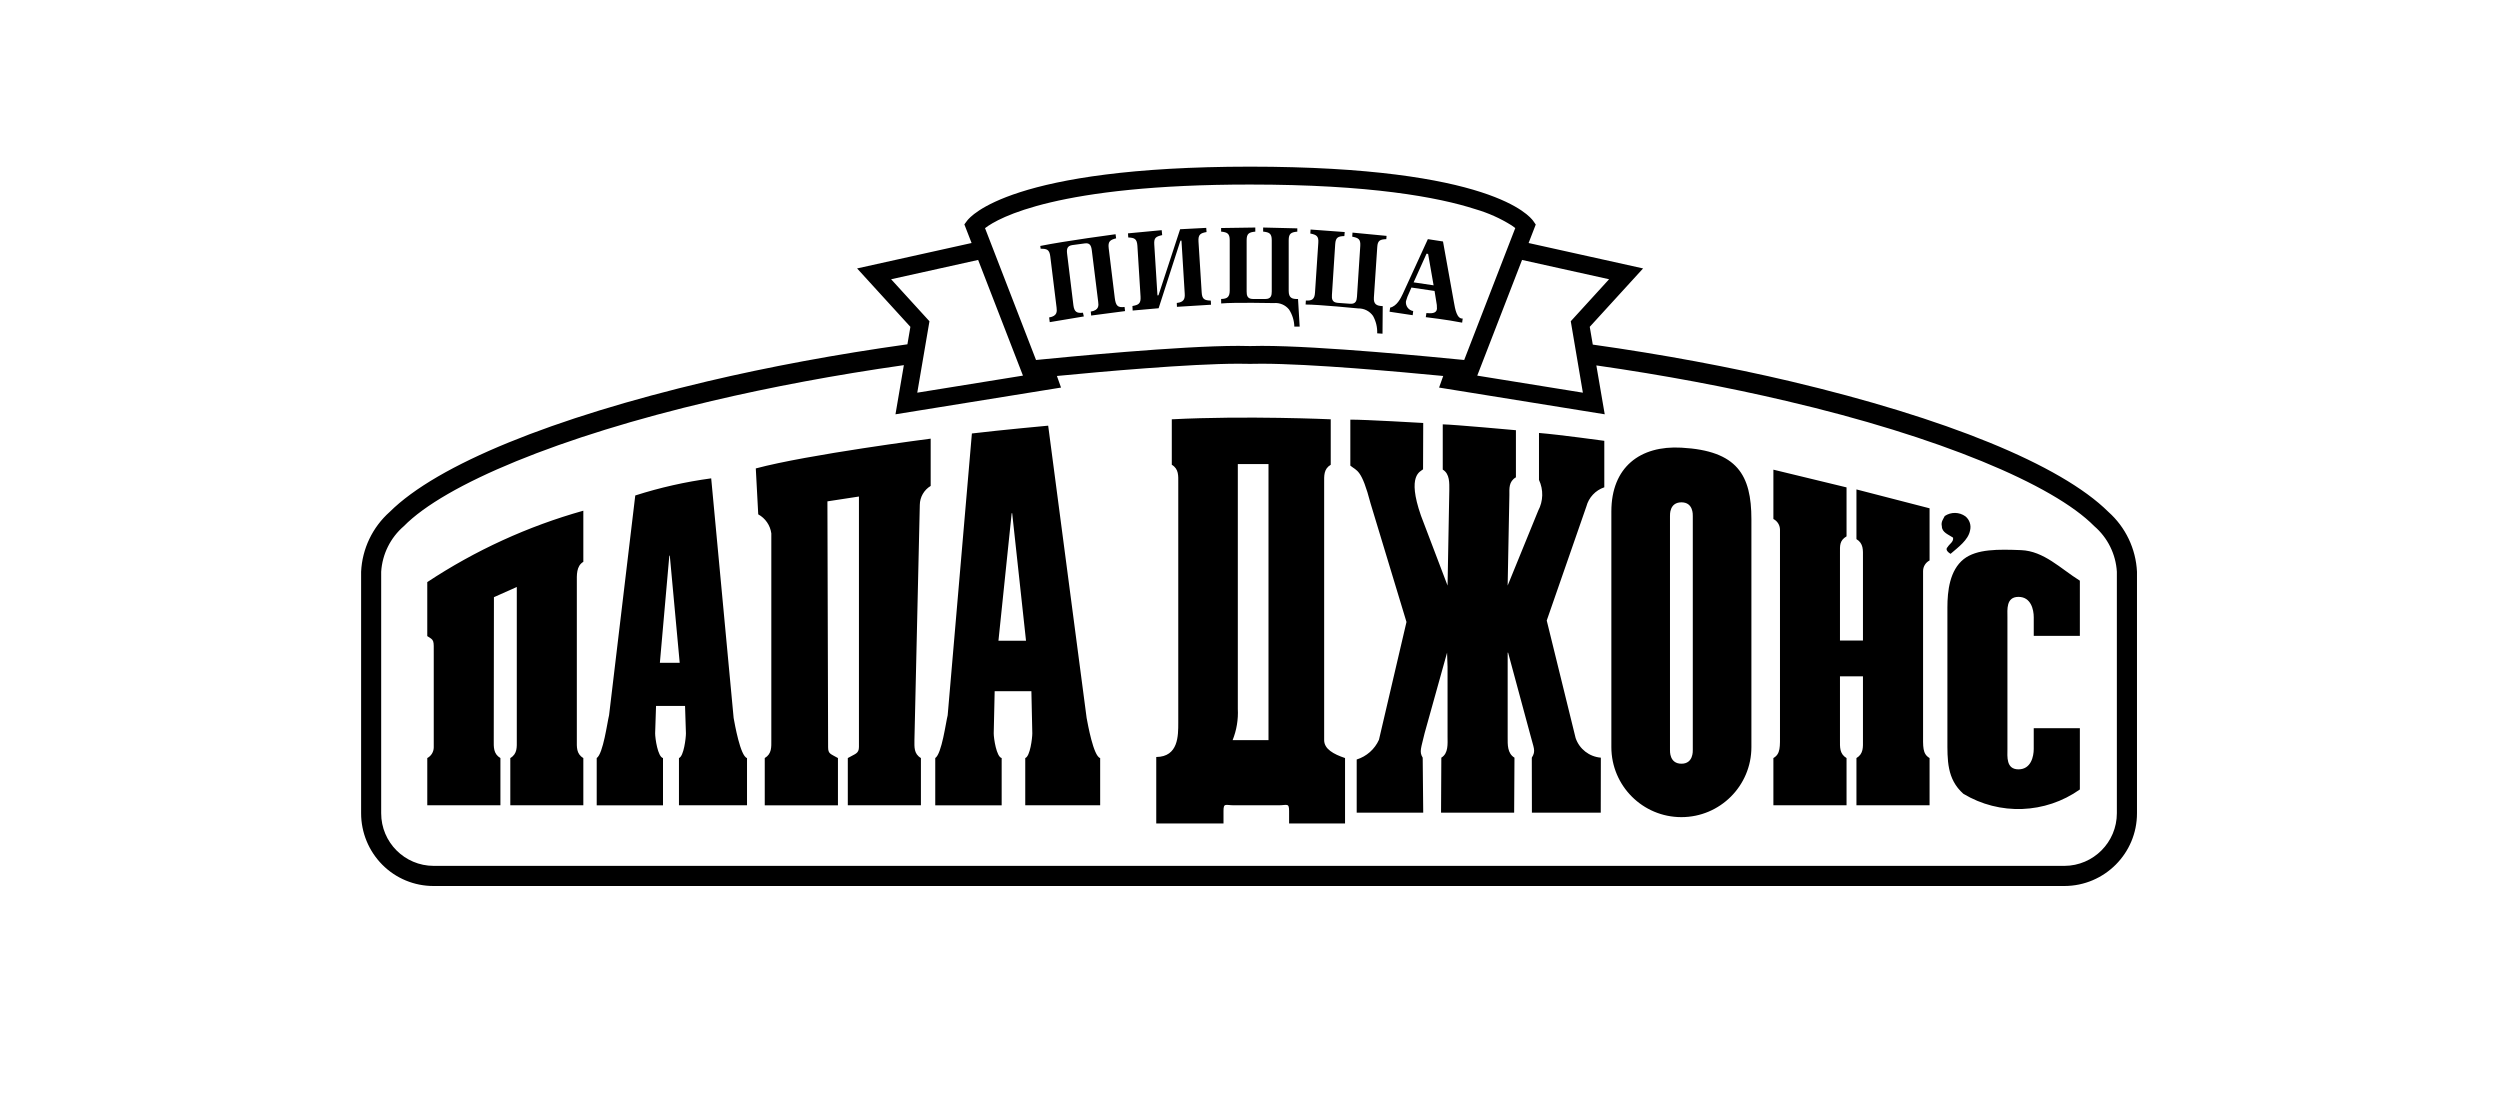
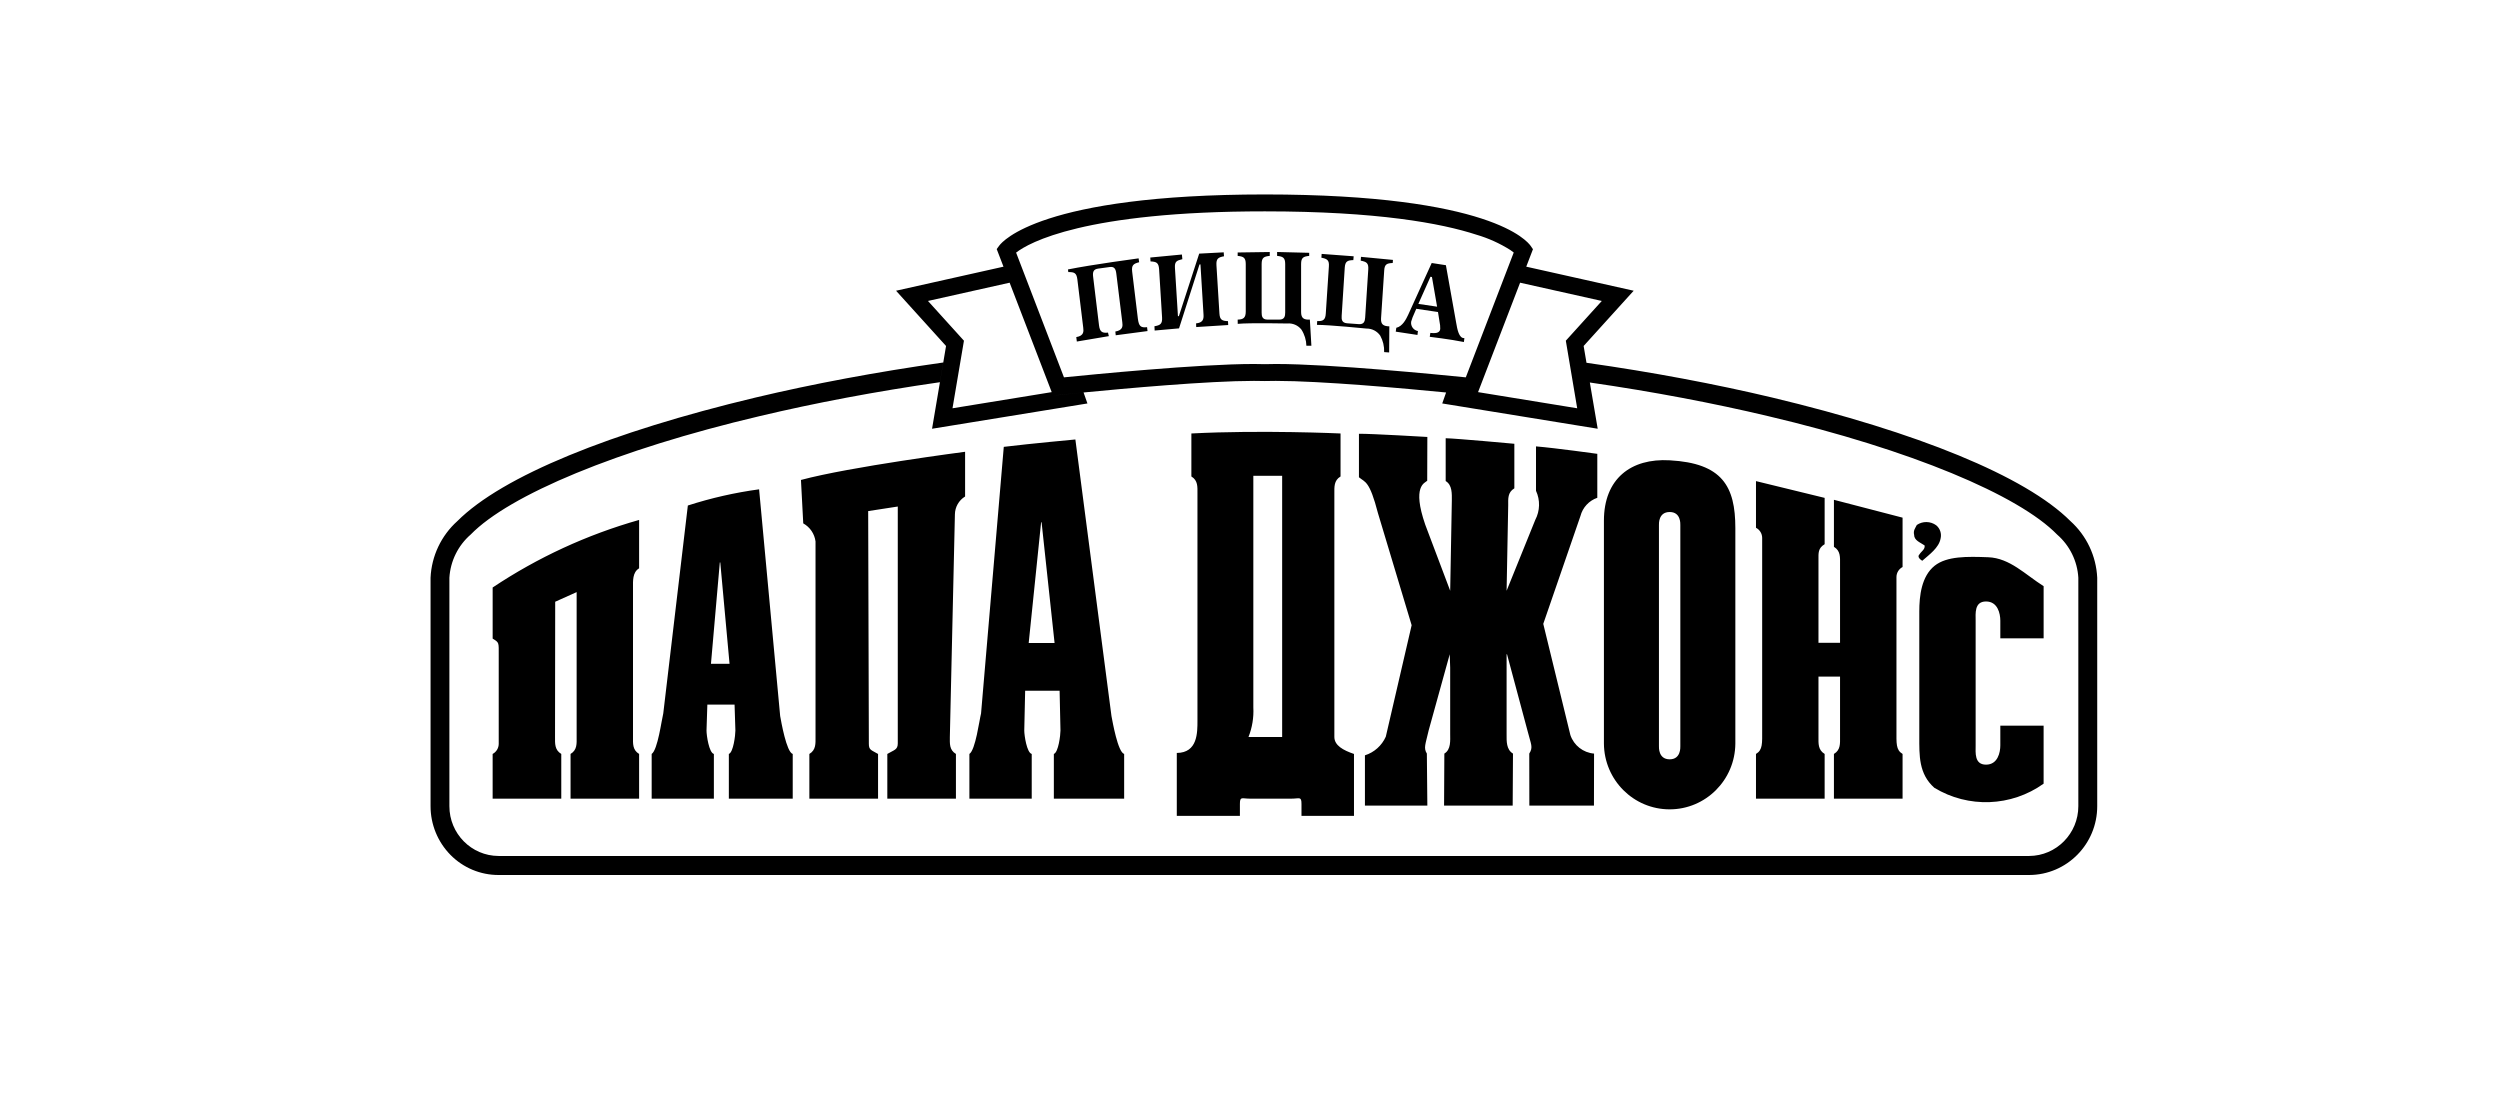
<svg xmlns="http://www.w3.org/2000/svg" width="180" height="80" viewBox="0 0 180 80">
-   <path fill-rule="nonzero" d="M110.06 17.497l8.242 1.83-3.84 4.205.218 1.278v.001c5.081.716 9.888 1.617 14.266 2.65 11.085 2.63 19.407 5.972 22.86 9.397a6.17 6.17 0 0 1 2.057 4.31v17.384a5.234 5.234 0 0 1-5.221 5.24H31.222a5.184 5.184 0 0 1-3.696-1.532A5.262 5.262 0 0 1 26 58.552V41.168a6.15 6.15 0 0 1 2.058-4.31c3.45-3.426 11.766-6.769 22.858-9.398 4.421-1.043 9.28-1.952 14.418-2.67l-.256 1.5c-4.928.702-9.588 1.58-13.835 2.581-10.945 2.562-19.212 6.006-22.166 9.012a4.722 4.722 0 0 0-1.632 3.285v17.384a3.785 3.785 0 0 0 3.777 3.791h117.42a3.79 3.79 0 0 0 3.772-3.79V41.167a4.7 4.7 0 0 0-1.628-3.285c-2.959-3.006-11.22-6.45-22.169-9.012-4.202-.99-8.808-1.86-13.68-2.56l.603 3.519-11.926-1.924.297-.835c-3.159-.306-9.572-.882-13.063-.882-.295 0-.574.008-.822.01l-.022.007-.021-.007c-.245-.002-.518-.01-.815-.01-3.498 0-9.912.576-13.07.882-1.137.11-1.856.185-1.86.185l-.483.049.484-.049c.004 0 .723-.075 1.859-.185l.296.835-11.92 1.925.604-3.542.256-1.5.214-1.256-3.837-4.205 8.243-1.83.034.088-.034-.089-.52-1.34.214-.287c.228-.274 3.137-3.862 20.356-3.87 17.416.008 20.137 3.588 20.376 3.89l.194.278-.515 1.33zm-.125.322l-.348.897-3.225 8.329-.1.26.1-.26 7.605 1.228-.872-5.143 2.759-3.024-6.266-1.39.347-.897zm-39.51.897l-6.264 1.39 2.76 3.025-.878 5.142 7.61-1.229-3.227-8.328zm4.169 7.203c2.085-.204 10.315-1.016 14.574-1.016.296 0 .58.004.84.013.258-.008.536-.013.84-.013 4.255 0 12.49.812 14.574 1.016l3.678-9.5-.267-.193a10.327 10.327 0 0 0-2.595-1.162c-2.704-.874-7.607-1.777-16.234-1.777-13.84-.002-18.101 2.382-19.082 3.14l3.672 9.492zM140.62 38.71c-.315-.22-.806-.37-.806-.817-.079-.324.104-.52.208-.741a1.303 1.303 0 0 1 1.487.024c.3.244.43.64.336 1.014-.129.696-.86 1.215-1.406 1.688-.157-.098-.417-.302-.207-.496.13-.22.444-.374.388-.672zm-109.857 7.09v-3.888A39.942 39.942 0 0 1 42 36.77v3.682c-.517.305-.468.973-.468 1.466v11.369c0 .49-.05.985.468 1.292v3.402h-5.258V54.58c.52-.307.467-.802.467-1.292V42.263l-1.646.734-.013 10.29c0 .49-.04.985.48 1.292v3.402h-5.266V54.58a.877.877 0 0 0 .466-.765V47.1c0-1.026.049-.984-.466-1.299zm23.83-8.768l-.176-3.305c3.755-1.005 12.592-2.144 12.592-2.144v3.404a1.611 1.611 0 0 0-.783 1.36l-.387 16.939c0 .49-.053.985.467 1.292v3.402h-5.264V54.58c.518-.307.802-.307.802-.803V35.75l-2.27.348.05 17.705c0 .49.182.47.708.777v3.402h-5.27V54.58c.515-.307.473-.802.473-1.292V38.405a1.843 1.843 0 0 0-.942-1.372zm-.808 17.546v3.402h-4.9V54.58c.346-.12.502-1.43.502-1.782l-.064-1.973h-2.088l-.065 1.973c0 .37.191 1.693.566 1.782v3.402h-4.773V54.58c.466-.308.76-2.574.89-3.083l1.886-15.823a32.033 32.033 0 0 1 5.467-1.233l1.616 17.255c.076.417.482 2.745.963 2.884zm-4.847-6.857l-.712-7.714h-.035l-.68 7.714h1.427zm30.274 6.857v3.402h-5.394V54.58c.35-.12.508-1.43.508-1.782l-.066-3.03h-2.644l-.068 3.03c0 .371.197 1.694.572 1.782v3.402h-4.782V54.58c.47-.307.763-2.574.895-3.083l1.743-20.287c2.112-.252 5.493-.562 5.493-.562l2.769 21.049c.08.417.488 2.745.973 2.883zm-5.339-8.445l-.996-9.184h-.036l-.953 9.184h1.985zm22.97 8.445v4.711h-4.028v-.898c0-.604-.149-.41-.76-.41h-3.203c-.615 0-.76-.194-.76.41v.898H83.25v-4.785c1.602-.015 1.585-1.544 1.585-2.469v-17.28c0-.49.047-.986-.466-1.293V30.19c5.37-.276 11.444 0 11.444 0v3.273c-.517.307-.474.804-.474 1.299v18.525c0 .644.677 1.013 1.504 1.292zm-5.51-21.167h-2.21v17.626c.04.77-.088 1.538-.375 2.253h2.584v-19.88zm19.474 1.142v-3.38c1.45.117 4.703.566 4.703.566v3.346a1.997 1.997 0 0 0-1.292 1.383l-2.853 8.21 2.08 8.461c.27.791.983 1.346 1.816 1.413l-.007 3.958h-4.957l-.007-3.958c.317-.496.13-.696-.119-1.686l-1.587-5.874h-.032v6.114c0 .492-.03 1.136.49 1.446l-.023 3.958h-5.264l.021-3.958c.52-.31.448-1.007.448-1.502v-5.039l-.035-1.02-1.615 5.791c-.25 1.083-.407 1.336-.14 1.77l.038 3.958h-4.79v-3.826a2.61 2.61 0 0 0 1.603-1.42l1.982-8.482-2.584-8.528c-.652-2.497-.983-2.333-1.459-2.73v-3.31c.991-.01 5.248.24 5.248.24l-.012 3.337c-.182.172-1.178.389-.151 3.336l1.915 5.034.126-6.863c0-.5.045-1.18-.472-1.486v-3.259c.785.013 5.268.422 5.268.422v3.391c-.525.31-.471.799-.471 1.29l-.124 6.505 2.2-5.392a2.48 2.48 0 0 0 .056-2.216zm5.211 19.238V36.828c0-3.188 2.065-4.766 5.047-4.596 4.03.22 5.036 1.974 5.036 5.162v16.398a5.041 5.041 0 0 1-10.083 0zm4.221-16.63v16.824c0 .088-.049 1.002.826 1.002.861 0 .816-.914.816-1.002V37.162c0-.091.045-.994-.816-.994-.875 0-.826.903-.826.994zm12.712 17.417v3.402h-5.267V54.58c.525-.307.475-.803.475-1.823V38.133a.87.87 0 0 0-.475-.765v-3.552l5.267 1.276v3.525c-.516.307-.473.676-.473 1.173v6.33h1.655v-6.007c0-.49.05-.985-.469-1.296v-3.579l5.265 1.36v3.755a.862.862 0 0 0-.468.764v11.639c0 1.02-.052 1.516.468 1.823v3.402h-5.265V54.58c.519-.307.469-.802.469-1.292v-4.592h-1.655v4.592c0 .49-.043.985.472 1.292zm7.262-10.84c0-1.184.164-2.679 1.176-3.482.942-.738 2.485-.71 4.121-.647 1.651.064 2.838 1.324 4.24 2.201v3.972h-3.32v-1.345c0-.538-.197-1.462-1.099-1.462-.907 0-.796.924-.796 1.462v9.49c0 .538-.111 1.466.796 1.466.902 0 1.098-.928 1.098-1.467V52.43h3.321v4.412a7.671 7.671 0 0 1-8.387.312c-1.2-1.065-1.15-2.455-1.15-3.903v-9.51zM75.62 18.46c-.062-.5-.249-.553-.693-.55l-.027-.202c1.823-.366 5.42-.844 5.42-.844l.041.296c-.43.109-.597.218-.534.717l.436 3.573c.074.581.22.71.706.651l.035.298-2.44.32-.028-.285c.605-.099.567-.444.534-.702l-.46-3.711c-.046-.37-.163-.547-.514-.495l-.89.12c-.354.054-.418.257-.375.618l.454 3.714c.062.48.25.59.687.537l.064.269-2.455.411-.043-.339c.616-.1.561-.46.536-.708l-.454-3.688zm6.272-.77c-.035-.502-.212-.57-.657-.592l-.02-.296 2.427-.23.035.356c-.45.105-.6.182-.57.672l.23 3.67.074-.01 1.558-4.755 1.88-.098.022.3c-.435.078-.61.175-.58.677l.23 3.669c.028.5.209.573.656.59l.017.297-2.453.152-.013-.279c.514-.052.597-.3.572-.672l-.234-3.818-.076.007-1.569 4.864-1.87.165-.016-.327c.44-.075.616-.173.585-.673l-.228-3.67zm6.028 3.837c.439-.01.62-.14.62-.616v-3.615c0-.49-.181-.573-.62-.62v-.258l2.462-.036v.295c-.445.046-.624.129-.624.619v3.688c0 .273.04.543.454.543h.902c.407 0 .452-.27.452-.543v-3.688c0-.49-.182-.573-.62-.62v-.294l2.46.06v.235c-.441.046-.62.129-.62.619v3.65c0 .492.227.599.672.58l.118 1.99h-.384a2.372 2.372 0 0 0-.383-1.234 1.246 1.246 0 0 0-1.09-.46s-2.858-.06-3.794.027l-.005-.322zm10.938 1.22a1.266 1.266 0 0 0-1.06-.54s-2.883-.284-3.794-.281l.018-.287c.445.022.63-.093.658-.568l.238-3.594c.034-.483-.139-.576-.575-.663l.019-.288 2.457.181-.025.29c-.44.015-.626.084-.659.576l-.236 3.662c-.016.269 0 .536.412.57l.903.066c.41.027.467-.233.488-.501l.238-3.67c.03-.487-.141-.574-.58-.66l.02-.292 2.452.235-.017.235c-.445.018-.626.088-.653.572l-.242 3.63c-.032.482.19.607.636.62l-.015 1.986-.383-.026a2.396 2.396 0 0 0-.3-1.253zm2.855-.053l-1.665-.25.042-.295c.481-.108.757-.662.908-.984l1.808-3.947 1.09.168.788 4.383c.082.47.205 1.203.63 1.165l-.039.297c-1.09-.218-2.618-.395-2.618-.395l.044-.296c.312.026.712.054.76-.293l-.01-.286-.163-1.012-1.665-.246-.287.657-.106.324a.636.636 0 0 0 .52.713l-.037.297zm.069-2.364l1.437.213-.395-2.26-.113-.019-.93 2.066z" />
+   <path fill-rule="nonzero" d="M109.89 19.2l7.735 1.732-3.603 3.978.205 1.21c4.769.678 9.28 1.53 13.389 2.507 10.403 2.488 18.213 5.65 21.454 8.891a5.855 5.855 0 0 1 1.93 4.078v16.447c.003 2.732-2.19 4.95-4.9 4.957H35.9a4.846 4.846 0 0 1-3.467-1.449A5 5 0 0 1 31 58.043V41.596a5.837 5.837 0 0 1 1.931-4.078c3.238-3.24 11.043-6.404 21.453-8.892 4.15-.986 8.709-1.846 13.53-2.526l-.24 1.419c-4.624.665-8.998 1.496-12.983 2.443-10.272 2.423-18.031 5.682-20.803 8.526a4.48 4.48 0 0 0-1.532 3.108v16.447c-.003 1.977 1.583 3.582 3.544 3.587h110.2c1.958-.01 3.54-1.613 3.54-3.587V41.596a4.46 4.46 0 0 0-1.528-3.108c-2.776-2.844-10.53-6.103-20.805-8.526-3.944-.937-8.267-1.76-12.839-2.422l.566 3.329-11.193-1.82.278-.79c-2.964-.29-8.983-.835-12.259-.835-.277 0-.539.008-.771.01l-.021.007-.02-.007c-.23-.002-.486-.01-.765-.01-3.282 0-9.302.546-12.267.835-1.066.104-1.74.174-1.744.174l-.453.047.453-.046c.004 0 .679-.071 1.745-.175l.278.79-11.187 1.821.567-3.35.24-1.42.2-1.189-3.6-3.978 7.736-1.732.032.084-.032-.084-.488-1.268.201-.272c.214-.259 2.944-3.654 19.104-3.661 16.345.008 18.898 3.395 19.123 3.68l.182.263-.483 1.258zm-.117.305l-.326.849-3.027 7.88-.094.245.094-.246 7.138 1.163-.819-4.866 2.59-2.861-5.882-1.315.326-.849zm-37.08.849l-5.879 1.315 2.59 2.862-.824 4.865 7.143-1.163-3.03-7.88zm3.912 6.815c1.957-.194 9.682-.962 13.678-.962.279 0 .545.004.789.013.242-.008.503-.013.789-.013 3.993 0 11.72.768 13.677.962l3.451-8.988-.25-.183a9.654 9.654 0 0 0-2.435-1.099c-2.538-.827-7.14-1.681-15.236-1.681-12.989-.003-16.988 2.253-17.909 2.97l3.446 8.98zm61.966 12.102c-.295-.209-.756-.35-.756-.773-.074-.306.098-.492.196-.701.424-.287.98-.278 1.395.023.28.23.403.605.315.96-.12.658-.807 1.148-1.32 1.597-.147-.094-.39-.287-.194-.47.123-.208.417-.354.364-.636zm-103.1 6.708V42.3a37.344 37.344 0 0 1 10.545-4.865v3.483c-.486.29-.44.921-.44 1.387v10.756c0 .464-.046.932.44 1.223v3.219H41.08v-3.219c.488-.291.438-.76.438-1.223V42.632l-1.544.694-.012 9.735c0 .464-.038.932.45 1.223v3.219H35.47v-3.219a.83.83 0 0 0 .438-.724v-6.352c0-.97.045-.931-.438-1.229zm22.363-8.296l-.165-3.126c3.524-.95 11.818-2.029 11.818-2.029v3.22c-.45.272-.727.76-.734 1.287l-.364 16.026c0 .464-.05.932.438 1.223v3.219h-4.94v-3.219c.486-.291.753-.291.753-.76V36.47l-2.131.329.048 16.751c0 .464.17.444.663.735v3.219h-4.946v-3.219c.485-.291.444-.76.444-1.223V38.982a1.744 1.744 0 0 0-.884-1.299zm-.758 16.601v3.219h-4.599v-3.219c.325-.113.471-1.353.471-1.686l-.059-1.867h-1.96l-.06 1.867c0 .35.179 1.602.53 1.686v3.219H46.92v-3.219c.437-.291.712-2.435.835-2.917l1.77-14.97c1.673-.54 3.39-.93 5.13-1.166l1.517 16.324c.072.395.453 2.598.904 2.73zm-4.549-6.488l-.667-7.298h-.034l-.637 7.298h1.338zm28.412 6.488v3.219h-5.062v-3.219c.328-.114.477-1.353.477-1.686l-.062-2.866h-2.481l-.064 2.866c0 .351.185 1.602.537 1.686v3.219h-4.488v-3.219c.441-.29.716-2.435.84-2.917l1.636-19.193c1.982-.24 5.155-.532 5.155-.532l2.599 19.914c.076.395.457 2.597.913 2.728zm-5.01-7.99l-.935-8.69h-.034l-.894 8.69h1.863zm21.558 7.99v4.457h-3.78v-.85c0-.57-.14-.388-.713-.388h-3.007c-.577 0-.714-.183-.714.389v.85h-4.544v-4.529c1.504-.013 1.488-1.46 1.488-2.335V35.53c0-.464.044-.934-.438-1.224V31.21c5.04-.262 10.74 0 10.74 0v3.096c-.485.29-.445.76-.445 1.229v17.527c0 .61.636.958 1.412 1.222zm-5.172-20.026H90.24v16.676a5.056 5.056 0 0 1-.35 2.132h2.425V34.258zm18.277 1.08V32.14c1.361.111 4.414.536 4.414.536v3.165a1.883 1.883 0 0 0-1.213 1.31l-2.678 7.767 1.952 8.005a1.97 1.97 0 0 0 1.705 1.336l-.007 3.745h-4.652l-.006-3.745c.297-.47.122-.658-.112-1.595l-1.49-5.558h-.03v5.785c0 .465-.028 1.075.46 1.368l-.022 3.745h-4.94l.02-3.745c.488-.293.42-.952.42-1.42V48.07l-.032-.965-1.516 5.479c-.234 1.025-.382 1.264-.131 1.674l.035 3.745h-4.494v-3.62c.668-.21 1.216-.7 1.503-1.343l1.86-8.025-2.425-8.069c-.612-2.361-.922-2.207-1.369-2.582v-3.133c.93-.007 4.925.23 4.925.23l-.01 3.155c-.172.163-1.106.368-.143 3.157l1.798 4.762.118-6.493c0-.473.042-1.116-.443-1.406v-3.083c.737.012 4.944.399 4.944.399v3.208c-.492.293-.442.756-.442 1.222l-.116 6.153 2.064-5.102a2.364 2.364 0 0 0 .053-2.096zm4.89 18.202V37.49c0-3.016 1.939-4.51 4.737-4.348 3.782.207 4.726 1.867 4.726 4.883V53.54c-.02 2.62-2.132 4.733-4.731 4.733-2.6 0-4.712-2.113-4.732-4.733zm3.962-15.735v15.918c0 .083-.046.948.775.948.808 0 .765-.865.765-.948V37.805c0-.085.043-.94-.765-.94-.821 0-.775.855-.775.94zm11.93 16.48v3.218h-4.943v-3.219c.492-.291.445-.76.445-1.725V38.724a.824.824 0 0 0-.445-.724v-3.36l4.943 1.207v3.335c-.484.291-.444.64-.444 1.11v5.99h1.553v-5.685c0-.463.047-.931-.44-1.226v-3.385l4.942 1.285v3.554a.817.817 0 0 0-.44.723v11.011c0 .966-.048 1.434.44 1.725v3.219h-4.942v-3.219c.487-.291.44-.76.44-1.223v-4.344h-1.553v4.344c0 .464-.04.932.444 1.223zm6.815-10.257c0-1.12.154-2.534 1.104-3.294.884-.698 2.332-.671 3.868-.612 1.55.06 2.664 1.253 3.98 2.082v3.758h-3.118v-1.273c0-.508-.183-1.383-1.03-1.383-.852 0-.747.875-.747 1.383v8.978c0 .51-.105 1.388.747 1.388.847 0 1.03-.878 1.03-1.388V52.25h3.117v4.174a7.151 7.151 0 0 1-7.87.295c-1.128-1.008-1.081-2.322-1.081-3.692v-8.999zm-60.62-23.917c-.059-.474-.234-.524-.651-.521l-.025-.19c1.71-.347 5.086-.799 5.086-.799l.04.28c-.405.103-.561.206-.503.679l.41 3.38c.07.55.207.672.663.616l.033.281-2.29.303-.027-.27c.568-.093.532-.42.501-.664l-.432-3.51c-.043-.35-.153-.518-.482-.469l-.835.114c-.333.051-.393.243-.352.584l.426 3.514c.058.455.235.558.645.508l.06.255-2.304.389-.04-.32c.577-.095.526-.436.502-.67l-.425-3.49zm5.886-.73c-.033-.474-.2-.538-.617-.559l-.018-.28 2.277-.217.033.336c-.421.1-.562.172-.534.636l.216 3.472.068-.01 1.462-4.498 1.765-.093.021.284c-.409.074-.572.166-.544.64l.214 3.472c.028.473.197.542.617.558l.016.28-2.303.146-.011-.264c.482-.05.56-.285.536-.636l-.22-3.613-.07.007-1.473 4.601-1.755.156-.015-.309c.413-.07.578-.163.549-.636l-.214-3.473zm5.657 3.631c.412-.009.582-.132.582-.582v-3.42c0-.464-.17-.543-.582-.586v-.245l2.31-.034v.279c-.417.043-.584.122-.584.586v3.489c0 .258.036.513.426.513h.845c.383 0 .425-.255.425-.513v-3.49c0-.463-.17-.542-.582-.585v-.28l2.31.058v.222c-.415.043-.583.122-.583.586v3.453c0 .465.213.566.631.55l.11 1.882h-.36a2.257 2.257 0 0 0-.36-1.168 1.166 1.166 0 0 0-1.022-.436s-2.682-.056-3.561.026l-.005-.305zm10.265 1.154a1.185 1.185 0 0 0-.993-.51s-2.707-.268-3.562-.266l.016-.272c.418.02.592-.088.618-.537l.224-3.4c.031-.457-.13-.545-.54-.627l.018-.273 2.306.172-.024.274c-.413.014-.587.079-.618.544l-.222 3.465c-.015.254 0 .508.387.54l.848.062c.385.025.437-.22.457-.474l.224-3.471c.028-.461-.132-.544-.545-.626l.02-.275 2.3.221-.015.223c-.418.017-.587.084-.613.541l-.227 3.435c-.03.456.178.573.596.586l-.013 1.879-.36-.025a2.282 2.282 0 0 0-.282-1.186zm2.68-.05l-1.563-.237.04-.278c.452-.103.71-.626.852-.93l1.697-3.735 1.022.159.74 4.147c.077.444.193 1.137.592 1.102l-.037.281c-1.023-.206-2.457-.374-2.457-.374l.041-.28c.293.025.669.051.714-.278l-.01-.27-.153-.958-1.563-.232-.269.622-.1.306a.6.6 0 0 0 .488.675l-.034.28zm.064-2.236l1.35.201-.371-2.137-.106-.018-.873 1.954z" />
</svg>
